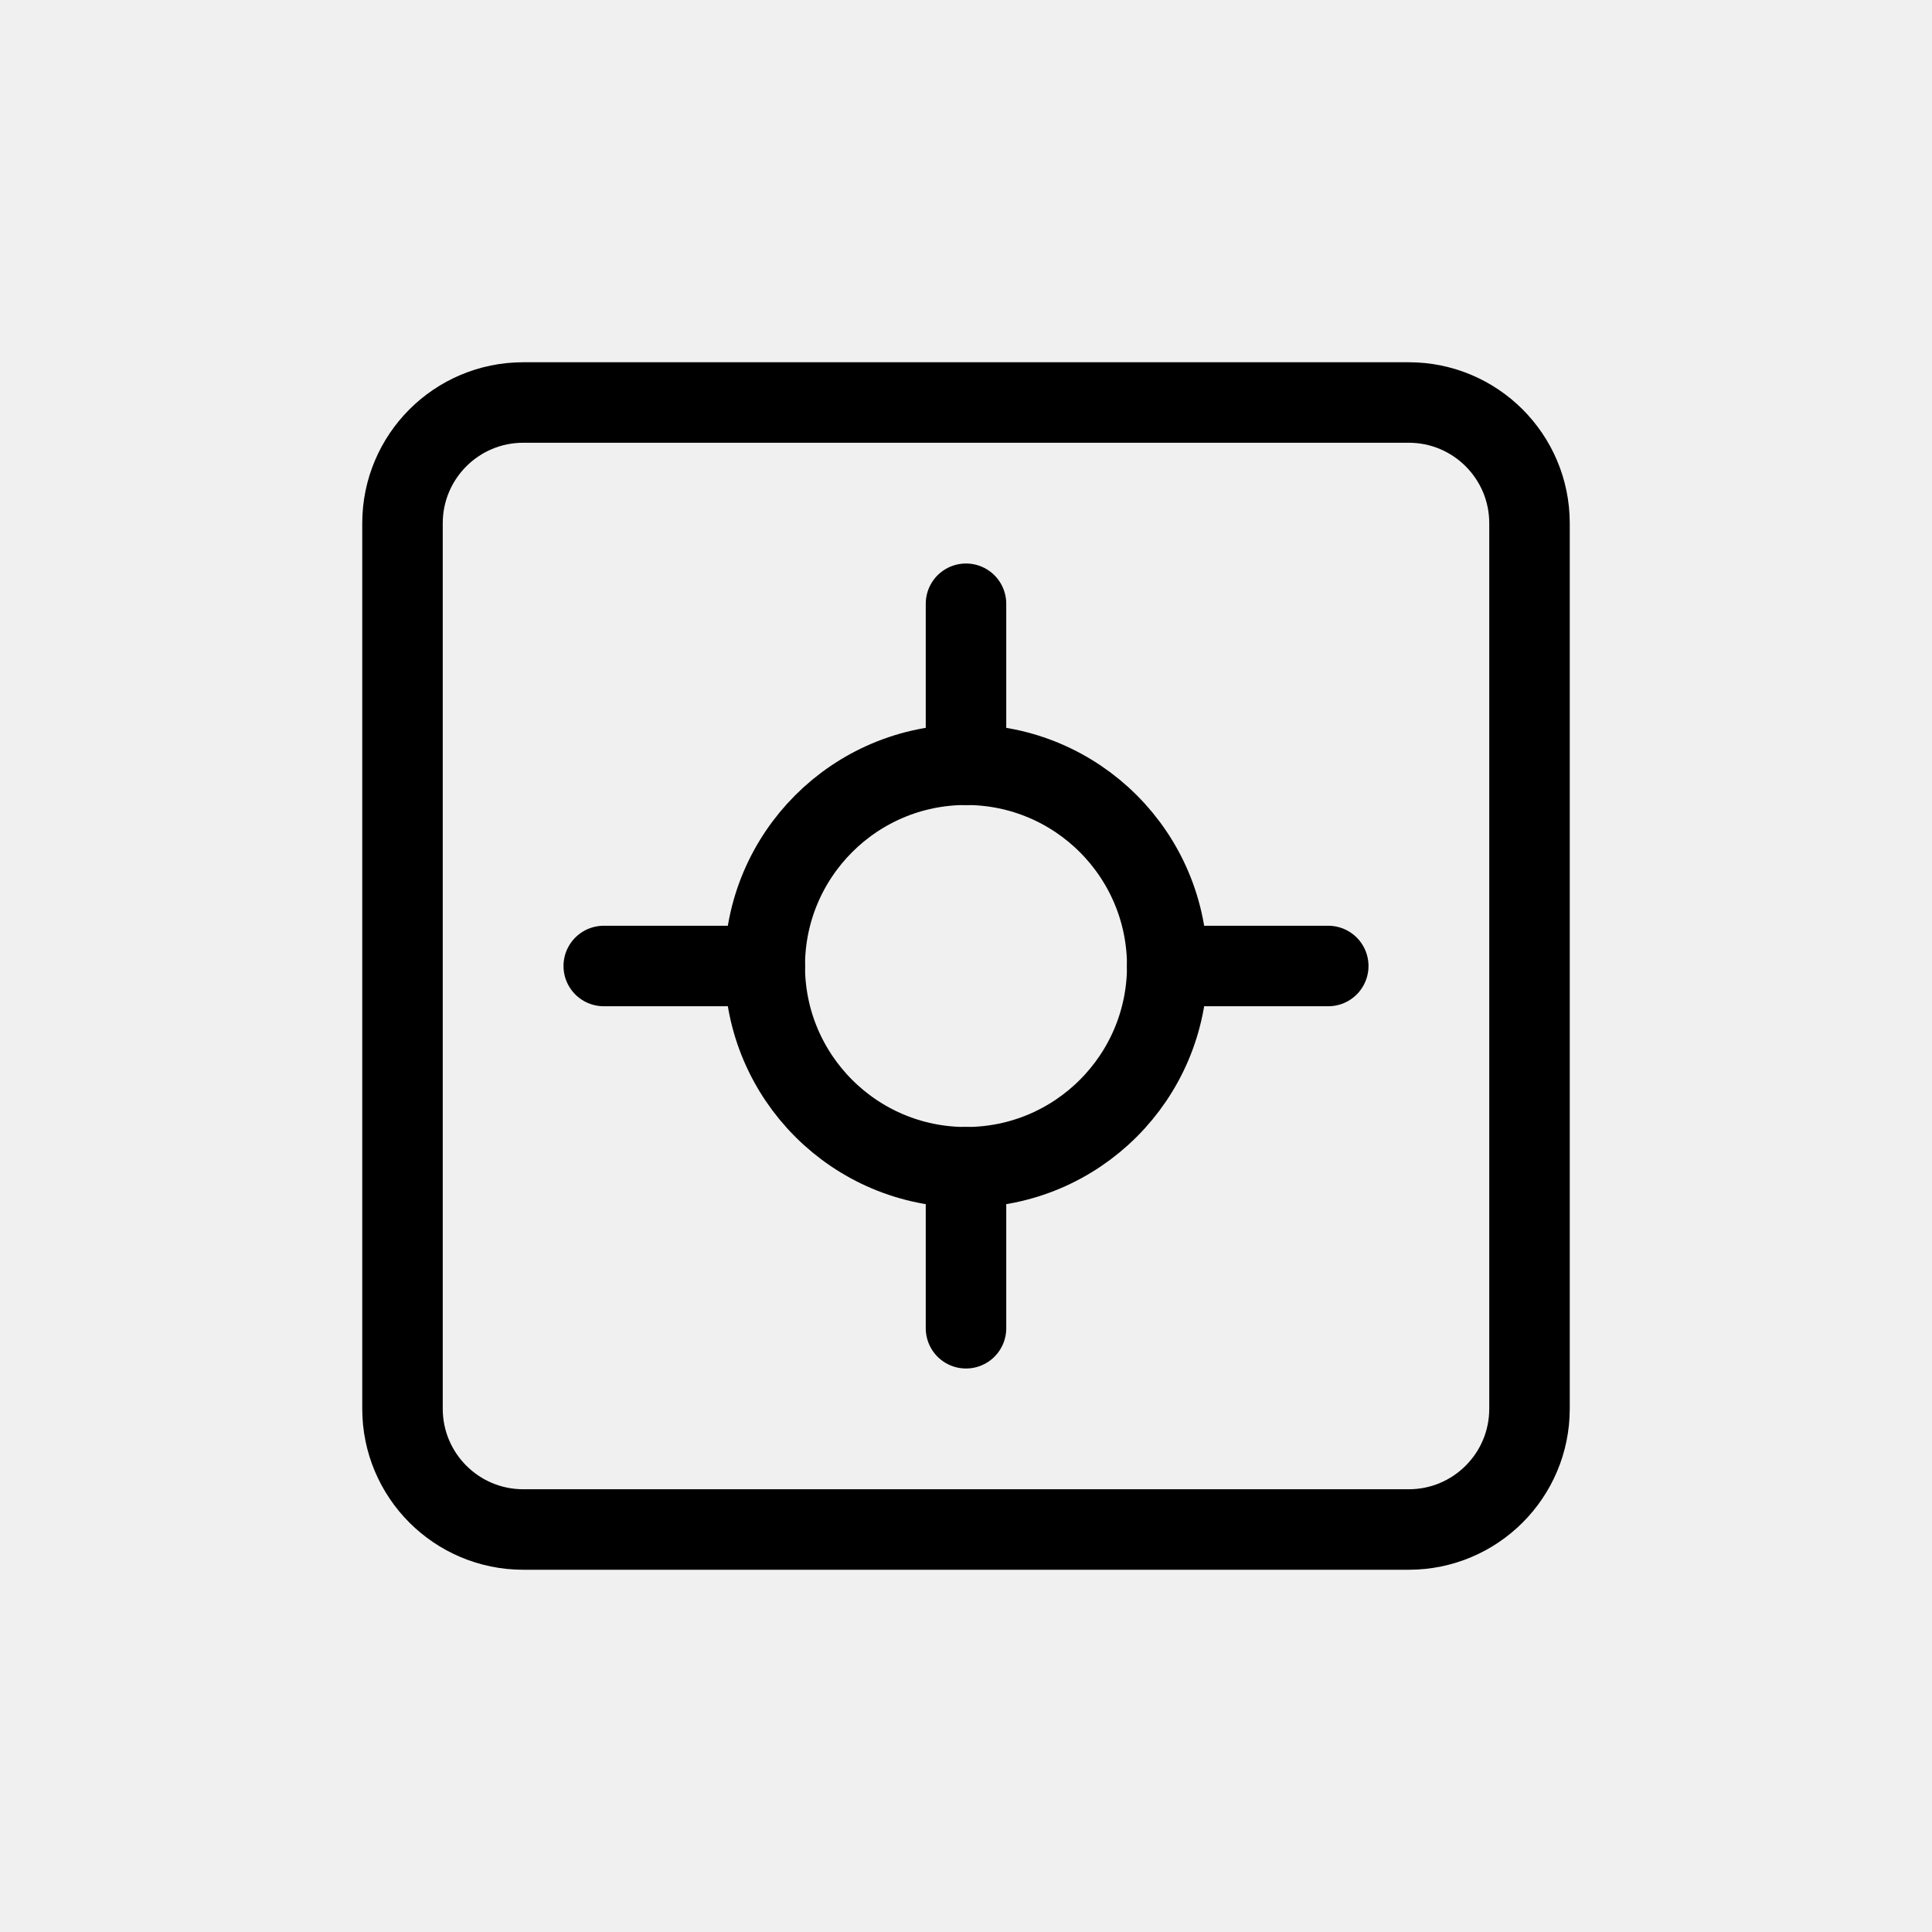
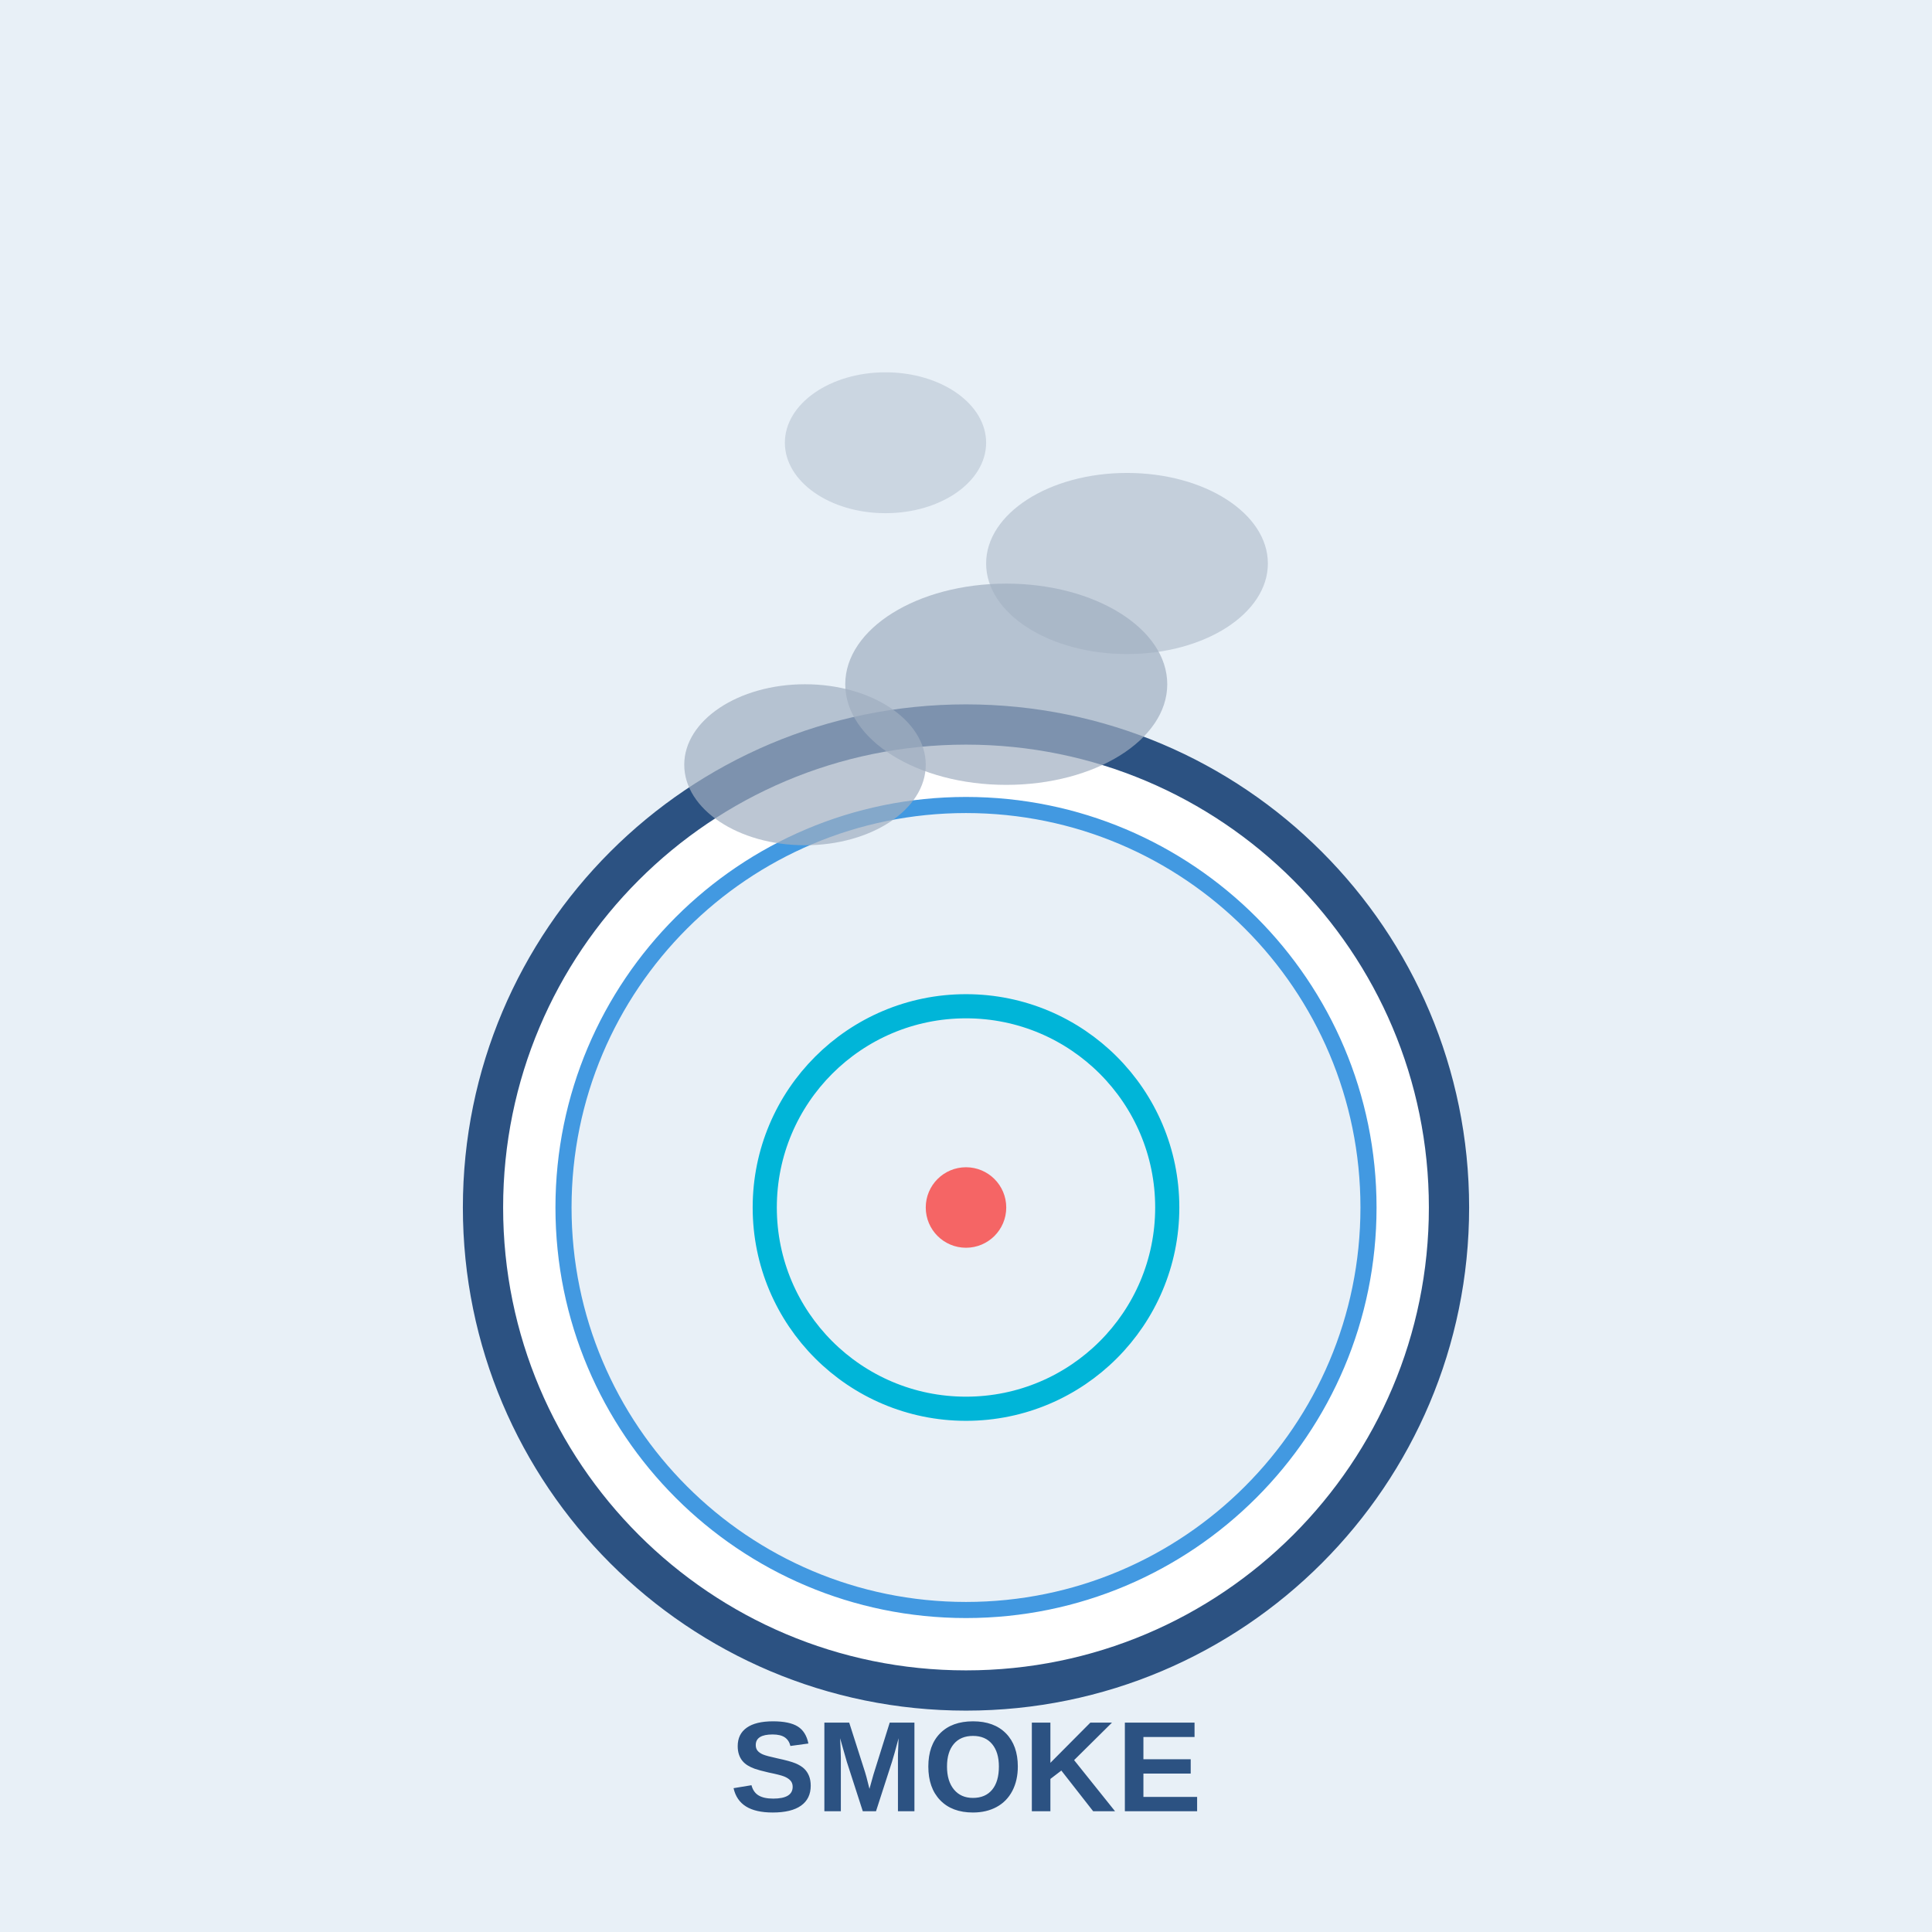
- <svg xmlns="http://www.w3.org/2000/svg" width="960" height="960" viewBox="0 0 960 960" fill="none">
-   <rect x="200" y="200" width="560" height="560" rx="60" stroke="black" stroke-width="40" fill="none" />
-   <circle cx="480" cy="480" r="100" stroke="black" stroke-width="40" fill="none" />
-   <path d="M480 300V380M480 580V660M300 480H380M580 480H660" stroke="black" stroke-width="40" stroke-linecap="round" />
+ <svg xmlns="http://www.w3.org/2000/svg" viewBox="0 0 960 960" fill="none">
+   <rect x="0" y="0" width="960" height="960" fill="#E8F0F7" />
+   <circle cx="480" cy="600" r="240" fill="#FFFFFF" stroke="#2C5282" stroke-width="20" />
+   <circle cx="480" cy="600" r="200" fill="#E8F0F7" stroke="#4299E1" stroke-width="8" />
+   <circle cx="480" cy="600" r="100" fill="none" stroke="#00B5D8" stroke-width="12" />
+   <circle cx="480" cy="600" r="20" fill="#F56565" />
+   <ellipse cx="400" cy="380" rx="60" ry="40" fill="#A0AEC0" opacity="0.7" />
+   <ellipse cx="500" cy="340" rx="80" ry="50" fill="#A0AEC0" opacity="0.7" />
+   <ellipse cx="560" cy="280" rx="70" ry="45" fill="#A0AEC0" opacity="0.5" />
+   <ellipse cx="440" cy="220" rx="50" ry="35" fill="#A0AEC0" opacity="0.4" />
+   <text x="480" y="900" font-family="Arial, sans-serif" font-size="64" fill="#2C5282" text-anchor="middle" font-weight="bold">SMOKE</text>
</svg>
